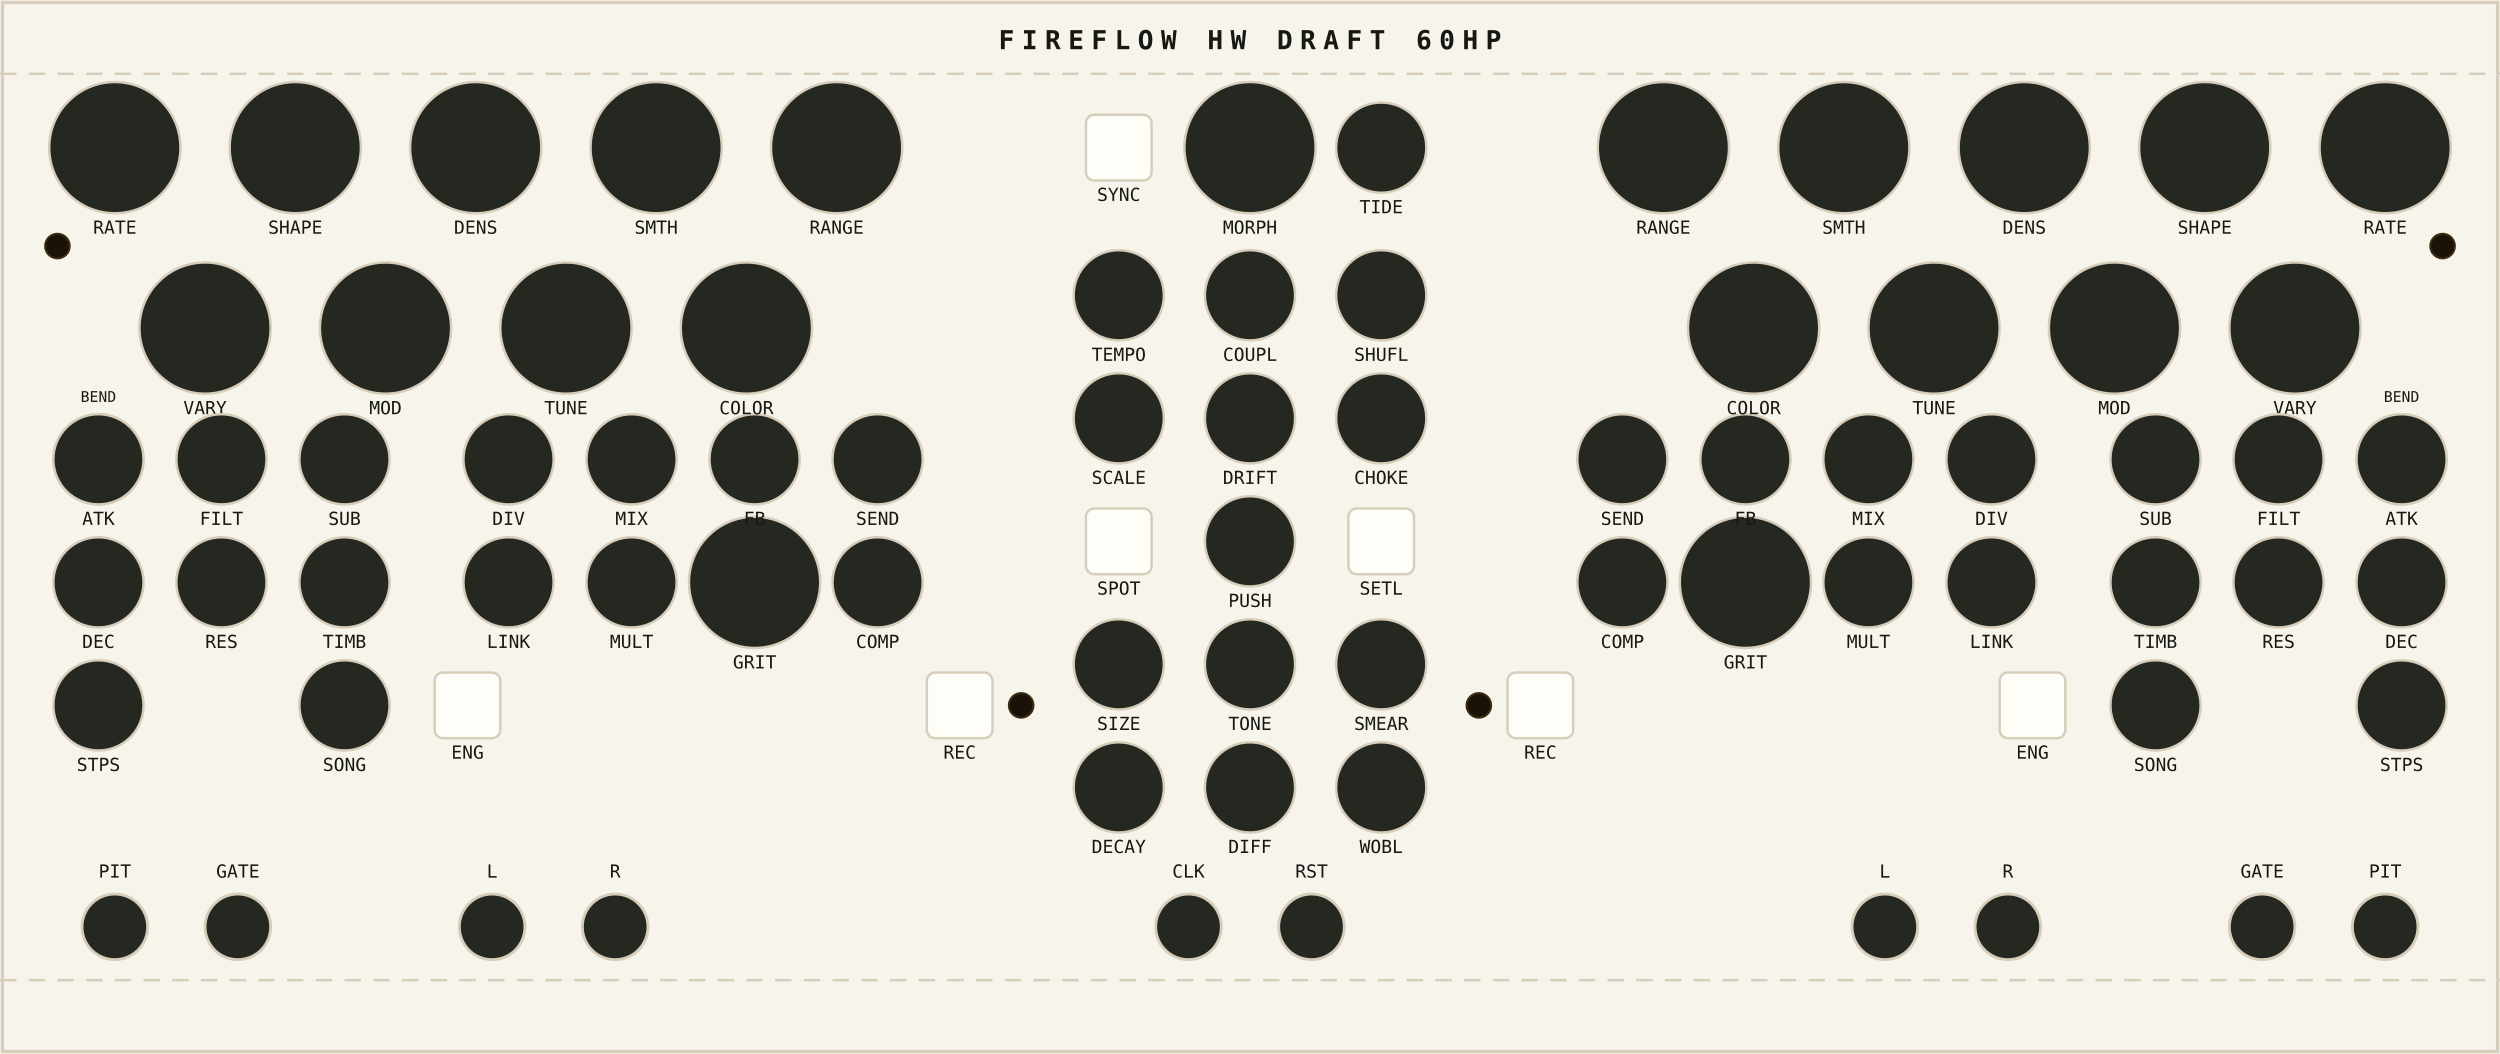
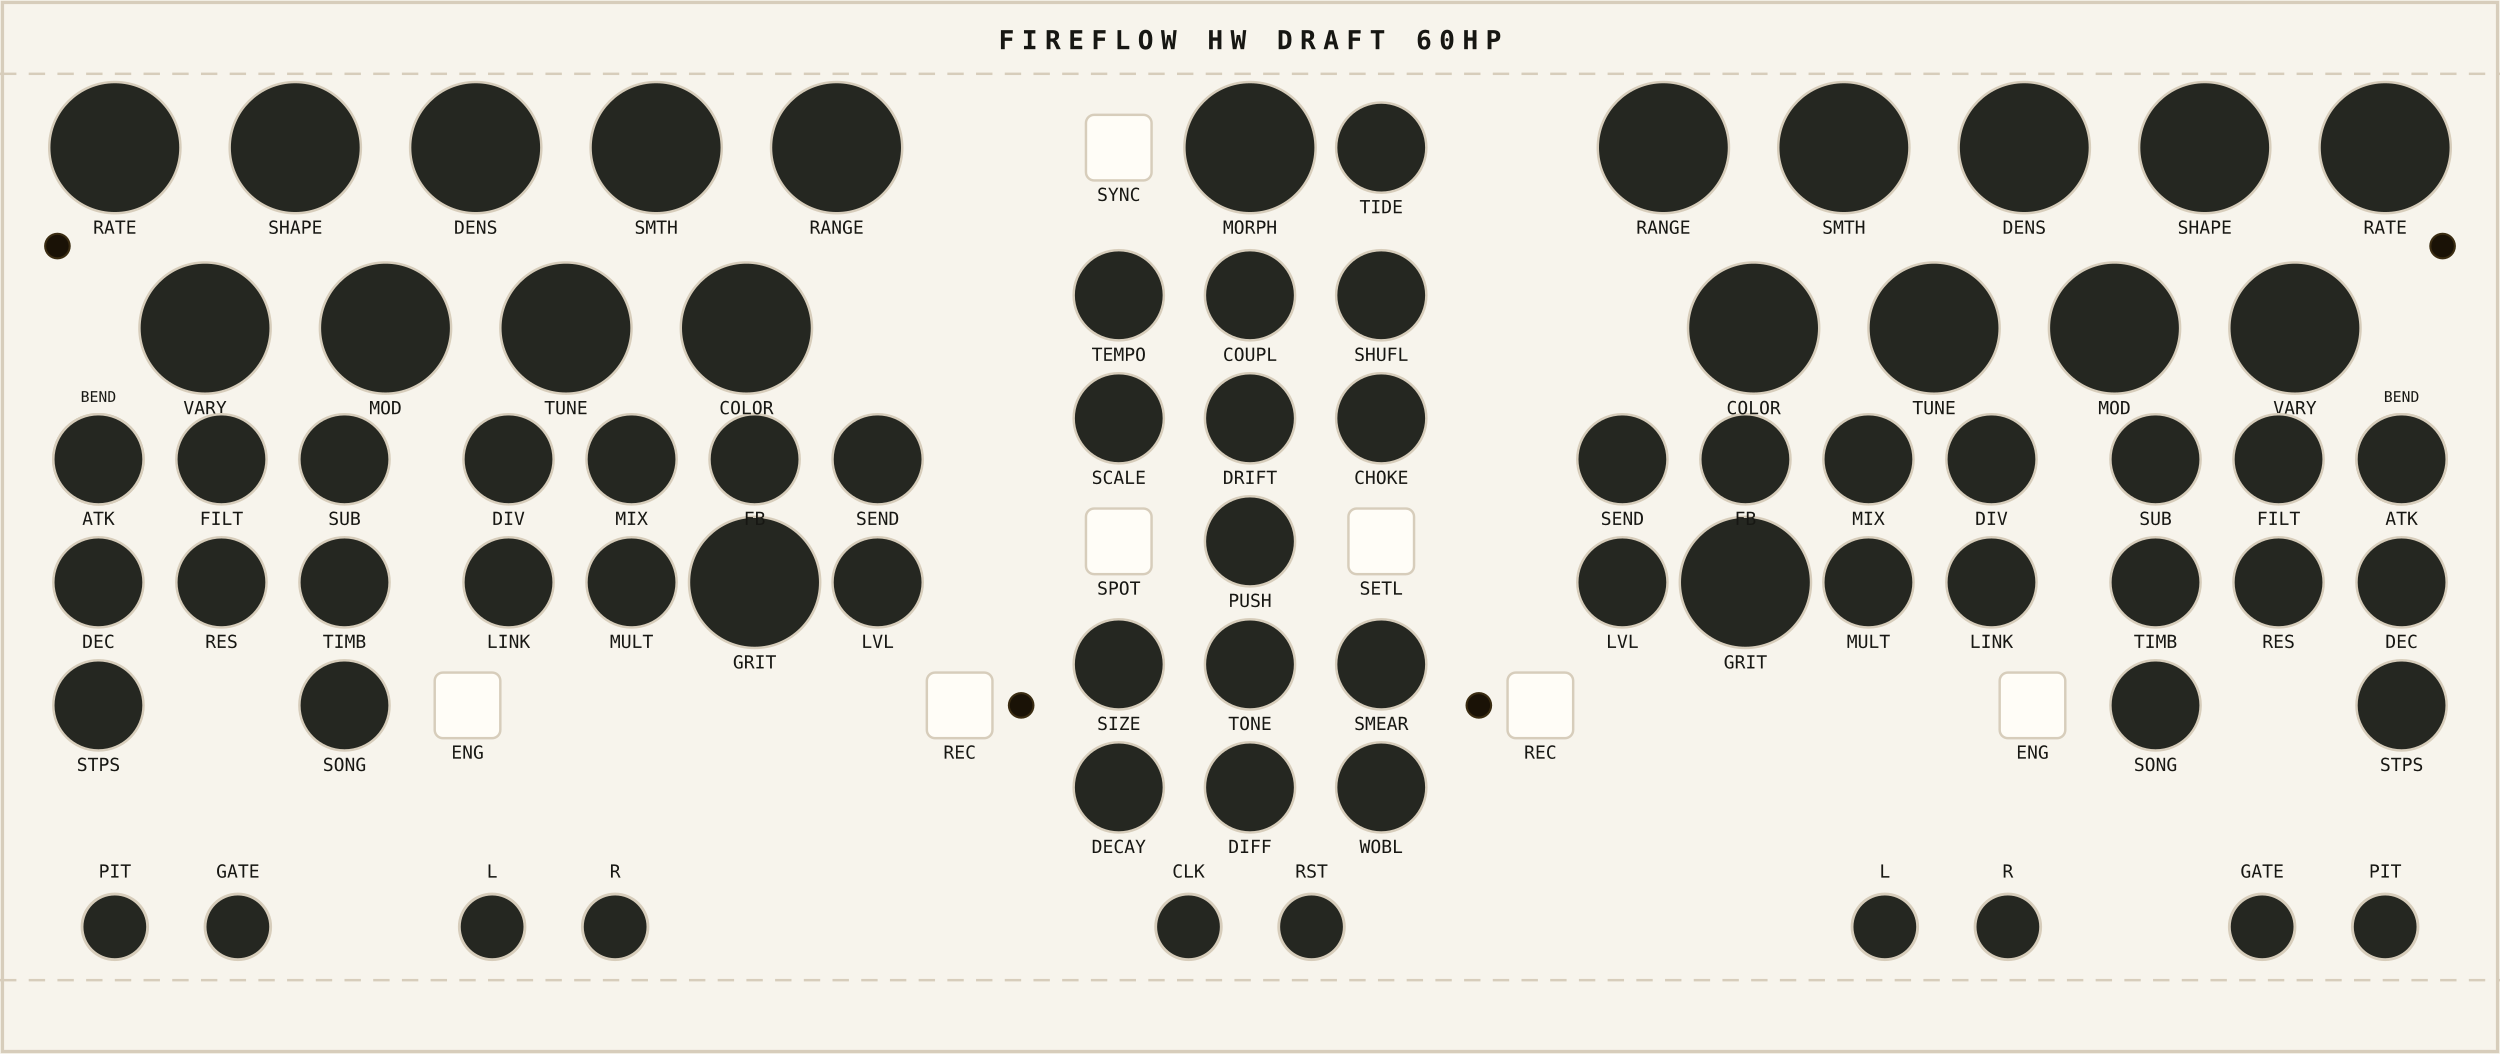
<svg xmlns="http://www.w3.org/2000/svg" width="304.800mm" height="128.500mm" viewBox="0 0 304.800 128.500">
  <rect x="0" y="0" width="304.800" height="128.500" fill="#f7f4ec" />
  <rect x="0.3" y="0.3" width="304.200" height="127.900" fill="none" stroke="#d7cdbb" stroke-width="0.4" />
  <line x1="0" y1="9.000" x2="304.800" y2="9.000" stroke="#d7cdbb" stroke-width="0.3" stroke-dasharray="2,1.5" />
  <line x1="0" y1="119.500" x2="304.800" y2="119.500" stroke="#d7cdbb" stroke-width="0.3" stroke-dasharray="2,1.5" />
  <circle cx="14.000" cy="18.000" r="8.000" fill="#252721" stroke="#d7cdbb" stroke-width="0.3" />
  <text x="14.000" y="28.500" fill="#171713" text-anchor="middle" font-family="monospace" font-size="2.2">RATE</text>
  <circle cx="36.000" cy="18.000" r="8.000" fill="#252721" stroke="#d7cdbb" stroke-width="0.3" />
  <text x="36.000" y="28.500" fill="#171713" text-anchor="middle" font-family="monospace" font-size="2.2">SHAPE</text>
  <circle cx="58.000" cy="18.000" r="8.000" fill="#252721" stroke="#d7cdbb" stroke-width="0.3" />
  <text x="58.000" y="28.500" fill="#171713" text-anchor="middle" font-family="monospace" font-size="2.2">DENS</text>
  <circle cx="80.000" cy="18.000" r="8.000" fill="#252721" stroke="#d7cdbb" stroke-width="0.3" />
  <text x="80.000" y="28.500" fill="#171713" text-anchor="middle" font-family="monospace" font-size="2.2">SMTH</text>
  <circle cx="102.000" cy="18.000" r="8.000" fill="#252721" stroke="#d7cdbb" stroke-width="0.3" />
  <text x="102.000" y="28.500" fill="#171713" text-anchor="middle" font-family="monospace" font-size="2.2">RANGE</text>
  <circle cx="25.000" cy="40.000" r="8.000" fill="#252721" stroke="#d7cdbb" stroke-width="0.3" />
  <text x="25.000" y="50.500" fill="#171713" text-anchor="middle" font-family="monospace" font-size="2.2">VARY</text>
  <circle cx="47.000" cy="40.000" r="8.000" fill="#252721" stroke="#d7cdbb" stroke-width="0.3" />
  <text x="47.000" y="50.500" fill="#171713" text-anchor="middle" font-family="monospace" font-size="2.2">MOD</text>
  <circle cx="69.000" cy="40.000" r="8.000" fill="#252721" stroke="#d7cdbb" stroke-width="0.3" />
  <text x="69.000" y="50.500" fill="#171713" text-anchor="middle" font-family="monospace" font-size="2.2">TUNE</text>
  <circle cx="12.000" cy="56.000" r="5.500" fill="#252721" stroke="#d7cdbb" stroke-width="0.3" />
  <text x="12.000" y="64.000" fill="#171713" text-anchor="middle" font-family="monospace" font-size="2.2">ATK</text>
  <circle cx="12.000" cy="71.000" r="5.500" fill="#252721" stroke="#d7cdbb" stroke-width="0.3" />
  <text x="12.000" y="79.000" fill="#171713" text-anchor="middle" font-family="monospace" font-size="2.2">DEC</text>
  <circle cx="27.000" cy="71.000" r="5.500" fill="#252721" stroke="#d7cdbb" stroke-width="0.3" />
  <text x="27.000" y="79.000" fill="#171713" text-anchor="middle" font-family="monospace" font-size="2.2">RES</text>
  <circle cx="42.000" cy="56.000" r="5.500" fill="#252721" stroke="#d7cdbb" stroke-width="0.3" />
  <text x="42.000" y="64.000" fill="#171713" text-anchor="middle" font-family="monospace" font-size="2.2">SUB</text>
  <circle cx="42.000" cy="71.000" r="5.500" fill="#252721" stroke="#d7cdbb" stroke-width="0.3" />
  <text x="42.000" y="79.000" fill="#171713" text-anchor="middle" font-family="monospace" font-size="2.2">TIMB</text>
  <circle cx="77.000" cy="56.000" r="5.500" fill="#252721" stroke="#d7cdbb" stroke-width="0.3" />
  <text x="77.000" y="64.000" fill="#171713" text-anchor="middle" font-family="monospace" font-size="2.2">MIX</text>
  <circle cx="92.000" cy="71.000" r="8.000" fill="#252721" stroke="#d7cdbb" stroke-width="0.3" />
  <text x="92.000" y="81.500" fill="#171713" text-anchor="middle" font-family="monospace" font-size="2.2">GRIT</text>
  <circle cx="107.000" cy="71.000" r="5.500" fill="#252721" stroke="#d7cdbb" stroke-width="0.3" />
-   <text x="107.000" y="79.000" fill="#171713" text-anchor="middle" font-family="monospace" font-size="2.2">COMP</text>
+   <text x="107.000" y="79.000" fill="#171713" text-anchor="middle" font-family="monospace" font-size="2.2">LVL</text>
  <circle cx="12.000" cy="86.000" r="5.500" fill="#252721" stroke="#d7cdbb" stroke-width="0.3" />
  <text x="12.000" y="94.000" fill="#171713" text-anchor="middle" font-family="monospace" font-size="2.2">STPS</text>
  <rect x="53.000" y="82.000" width="8.000" height="8.000" rx="1.0" fill="#fffdf7" stroke="#d7cdbb" stroke-width="0.3" />
  <text x="57.000" y="92.500" fill="#171713" text-anchor="middle" font-family="monospace" font-size="2.2">ENG</text>
  <circle cx="42.000" cy="86.000" r="5.500" fill="#252721" stroke="#d7cdbb" stroke-width="0.3" />
  <text x="42.000" y="94.000" fill="#171713" text-anchor="middle" font-family="monospace" font-size="2.2">SONG</text>
  <circle cx="290.800" cy="18.000" r="8.000" fill="#252721" stroke="#d7cdbb" stroke-width="0.3" />
  <text x="290.800" y="28.500" fill="#171713" text-anchor="middle" font-family="monospace" font-size="2.2">RATE</text>
  <circle cx="268.800" cy="18.000" r="8.000" fill="#252721" stroke="#d7cdbb" stroke-width="0.3" />
  <text x="268.800" y="28.500" fill="#171713" text-anchor="middle" font-family="monospace" font-size="2.2">SHAPE</text>
  <circle cx="246.800" cy="18.000" r="8.000" fill="#252721" stroke="#d7cdbb" stroke-width="0.3" />
  <text x="246.800" y="28.500" fill="#171713" text-anchor="middle" font-family="monospace" font-size="2.2">DENS</text>
  <circle cx="224.800" cy="18.000" r="8.000" fill="#252721" stroke="#d7cdbb" stroke-width="0.3" />
  <text x="224.800" y="28.500" fill="#171713" text-anchor="middle" font-family="monospace" font-size="2.2">SMTH</text>
  <circle cx="202.800" cy="18.000" r="8.000" fill="#252721" stroke="#d7cdbb" stroke-width="0.3" />
  <text x="202.800" y="28.500" fill="#171713" text-anchor="middle" font-family="monospace" font-size="2.2">RANGE</text>
  <circle cx="279.800" cy="40.000" r="8.000" fill="#252721" stroke="#d7cdbb" stroke-width="0.3" />
  <text x="279.800" y="50.500" fill="#171713" text-anchor="middle" font-family="monospace" font-size="2.2">VARY</text>
  <circle cx="257.800" cy="40.000" r="8.000" fill="#252721" stroke="#d7cdbb" stroke-width="0.3" />
  <text x="257.800" y="50.500" fill="#171713" text-anchor="middle" font-family="monospace" font-size="2.2">MOD</text>
  <circle cx="235.800" cy="40.000" r="8.000" fill="#252721" stroke="#d7cdbb" stroke-width="0.3" />
  <text x="235.800" y="50.500" fill="#171713" text-anchor="middle" font-family="monospace" font-size="2.2">TUNE</text>
  <circle cx="292.800" cy="56.000" r="5.500" fill="#252721" stroke="#d7cdbb" stroke-width="0.3" />
  <text x="292.800" y="64.000" fill="#171713" text-anchor="middle" font-family="monospace" font-size="2.2">ATK</text>
  <circle cx="292.800" cy="71.000" r="5.500" fill="#252721" stroke="#d7cdbb" stroke-width="0.3" />
  <text x="292.800" y="79.000" fill="#171713" text-anchor="middle" font-family="monospace" font-size="2.2">DEC</text>
  <circle cx="277.800" cy="71.000" r="5.500" fill="#252721" stroke="#d7cdbb" stroke-width="0.3" />
  <text x="277.800" y="79.000" fill="#171713" text-anchor="middle" font-family="monospace" font-size="2.2">RES</text>
  <circle cx="262.800" cy="56.000" r="5.500" fill="#252721" stroke="#d7cdbb" stroke-width="0.3" />
  <text x="262.800" y="64.000" fill="#171713" text-anchor="middle" font-family="monospace" font-size="2.2">SUB</text>
  <circle cx="262.800" cy="71.000" r="5.500" fill="#252721" stroke="#d7cdbb" stroke-width="0.3" />
  <text x="262.800" y="79.000" fill="#171713" text-anchor="middle" font-family="monospace" font-size="2.2">TIMB</text>
  <circle cx="227.800" cy="56.000" r="5.500" fill="#252721" stroke="#d7cdbb" stroke-width="0.3" />
  <text x="227.800" y="64.000" fill="#171713" text-anchor="middle" font-family="monospace" font-size="2.2">MIX</text>
  <circle cx="212.800" cy="71.000" r="8.000" fill="#252721" stroke="#d7cdbb" stroke-width="0.3" />
  <text x="212.800" y="81.500" fill="#171713" text-anchor="middle" font-family="monospace" font-size="2.2">GRIT</text>
  <circle cx="197.800" cy="71.000" r="5.500" fill="#252721" stroke="#d7cdbb" stroke-width="0.3" />
-   <text x="197.800" y="79.000" fill="#171713" text-anchor="middle" font-family="monospace" font-size="2.2">COMP</text>
+   <text x="197.800" y="79.000" fill="#171713" text-anchor="middle" font-family="monospace" font-size="2.2">LVL</text>
  <circle cx="292.800" cy="86.000" r="5.500" fill="#252721" stroke="#d7cdbb" stroke-width="0.3" />
  <text x="292.800" y="94.000" fill="#171713" text-anchor="middle" font-family="monospace" font-size="2.2">STPS</text>
  <rect x="243.800" y="82.000" width="8.000" height="8.000" rx="1.0" fill="#fffdf7" stroke="#d7cdbb" stroke-width="0.3" />
  <text x="247.800" y="92.500" fill="#171713" text-anchor="middle" font-family="monospace" font-size="2.2">ENG</text>
  <circle cx="262.800" cy="86.000" r="5.500" fill="#252721" stroke="#d7cdbb" stroke-width="0.3" />
  <text x="262.800" y="94.000" fill="#171713" text-anchor="middle" font-family="monospace" font-size="2.2">SONG</text>
  <circle cx="152.400" cy="18.000" r="8.000" fill="#252721" stroke="#d7cdbb" stroke-width="0.3" />
  <text x="152.400" y="28.500" fill="#171713" text-anchor="middle" font-family="monospace" font-size="2.2">MORPH</text>
  <rect x="132.400" y="14.000" width="8.000" height="8.000" rx="1.0" fill="#fffdf7" stroke="#d7cdbb" stroke-width="0.3" />
  <text x="136.400" y="24.500" fill="#171713" text-anchor="middle" font-family="monospace" font-size="2.2">SYNC</text>
  <circle cx="136.400" cy="36.000" r="5.500" fill="#252721" stroke="#d7cdbb" stroke-width="0.3" />
  <text x="136.400" y="44.000" fill="#171713" text-anchor="middle" font-family="monospace" font-size="2.2">TEMPO</text>
  <circle cx="152.400" cy="36.000" r="5.500" fill="#252721" stroke="#d7cdbb" stroke-width="0.3" />
  <text x="152.400" y="44.000" fill="#171713" text-anchor="middle" font-family="monospace" font-size="2.2">COUPL</text>
  <circle cx="136.400" cy="51.000" r="5.500" fill="#252721" stroke="#d7cdbb" stroke-width="0.3" />
  <text x="136.400" y="59.000" fill="#171713" text-anchor="middle" font-family="monospace" font-size="2.2">SCALE</text>
  <circle cx="152.400" cy="51.000" r="5.500" fill="#252721" stroke="#d7cdbb" stroke-width="0.3" />
  <text x="152.400" y="59.000" fill="#171713" text-anchor="middle" font-family="monospace" font-size="2.2">DRIFT</text>
  <rect x="132.400" y="62.000" width="8.000" height="8.000" rx="1.0" fill="#fffdf7" stroke="#d7cdbb" stroke-width="0.3" />
  <text x="136.400" y="72.500" fill="#171713" text-anchor="middle" font-family="monospace" font-size="2.2">SPOT</text>
  <circle cx="152.400" cy="66.000" r="5.500" fill="#252721" stroke="#d7cdbb" stroke-width="0.3" />
  <text x="152.400" y="74.000" fill="#171713" text-anchor="middle" font-family="monospace" font-size="2.2">PUSH</text>
  <rect x="164.400" y="62.000" width="8.000" height="8.000" rx="1.0" fill="#fffdf7" stroke="#d7cdbb" stroke-width="0.3" />
  <text x="168.400" y="72.500" fill="#171713" text-anchor="middle" font-family="monospace" font-size="2.2">SETL</text>
  <circle cx="136.400" cy="81.000" r="5.500" fill="#252721" stroke="#d7cdbb" stroke-width="0.3" />
  <text x="136.400" y="89.000" fill="#171713" text-anchor="middle" font-family="monospace" font-size="2.2">SIZE</text>
  <circle cx="136.400" cy="96.000" r="5.500" fill="#252721" stroke="#d7cdbb" stroke-width="0.3" />
  <text x="136.400" y="104.000" fill="#171713" text-anchor="middle" font-family="monospace" font-size="2.2">DECAY</text>
  <circle cx="152.400" cy="81.000" r="5.500" fill="#252721" stroke="#d7cdbb" stroke-width="0.3" />
  <text x="152.400" y="89.000" fill="#171713" text-anchor="middle" font-family="monospace" font-size="2.2">TONE</text>
  <circle cx="152.400" cy="96.000" r="5.500" fill="#252721" stroke="#d7cdbb" stroke-width="0.3" />
  <text x="152.400" y="104.000" fill="#171713" text-anchor="middle" font-family="monospace" font-size="2.2">DIFF</text>
  <circle cx="168.400" cy="81.000" r="5.500" fill="#252721" stroke="#d7cdbb" stroke-width="0.3" />
  <text x="168.400" y="89.000" fill="#171713" text-anchor="middle" font-family="monospace" font-size="2.2">SMEAR</text>
  <circle cx="168.400" cy="96.000" r="5.500" fill="#252721" stroke="#d7cdbb" stroke-width="0.3" />
  <text x="168.400" y="104.000" fill="#171713" text-anchor="middle" font-family="monospace" font-size="2.2">WOBL</text>
  <circle cx="168.400" cy="51.000" r="5.500" fill="#252721" stroke="#d7cdbb" stroke-width="0.3" />
  <text x="168.400" y="59.000" fill="#171713" text-anchor="middle" font-family="monospace" font-size="2.2">CHOKE</text>
  <circle cx="27.000" cy="56.000" r="5.500" fill="#252721" stroke="#d7cdbb" stroke-width="0.3" />
  <text x="27.000" y="64.000" fill="#171713" text-anchor="middle" font-family="monospace" font-size="2.2">FILT</text>
  <circle cx="277.800" cy="56.000" r="5.500" fill="#252721" stroke="#d7cdbb" stroke-width="0.3" />
  <text x="277.800" y="64.000" fill="#171713" text-anchor="middle" font-family="monospace" font-size="2.2">FILT</text>
  <circle cx="168.400" cy="18.000" r="5.500" fill="#252721" stroke="#d7cdbb" stroke-width="0.3" />
  <text x="168.400" y="26.000" fill="#171713" text-anchor="middle" font-family="monospace" font-size="2.2">TIDE</text>
  <circle cx="62.000" cy="56.000" r="5.500" fill="#252721" stroke="#d7cdbb" stroke-width="0.3" />
  <text x="62.000" y="64.000" fill="#171713" text-anchor="middle" font-family="monospace" font-size="2.2">DIV</text>
  <circle cx="242.800" cy="56.000" r="5.500" fill="#252721" stroke="#d7cdbb" stroke-width="0.3" />
  <text x="242.800" y="64.000" fill="#171713" text-anchor="middle" font-family="monospace" font-size="2.2">DIV</text>
  <circle cx="92.000" cy="56.000" r="5.500" fill="#252721" stroke="#d7cdbb" stroke-width="0.3" />
  <text x="92.000" y="64.000" fill="#171713" text-anchor="middle" font-family="monospace" font-size="2.2">FB</text>
  <circle cx="212.800" cy="56.000" r="5.500" fill="#252721" stroke="#d7cdbb" stroke-width="0.3" />
  <text x="212.800" y="64.000" fill="#171713" text-anchor="middle" font-family="monospace" font-size="2.2">FB</text>
  <circle cx="91.000" cy="40.000" r="8.000" fill="#252721" stroke="#d7cdbb" stroke-width="0.3" />
  <text x="91.000" y="50.500" fill="#171713" text-anchor="middle" font-family="monospace" font-size="2.2">COLOR</text>
  <circle cx="213.800" cy="40.000" r="8.000" fill="#252721" stroke="#d7cdbb" stroke-width="0.3" />
  <text x="213.800" y="50.500" fill="#171713" text-anchor="middle" font-family="monospace" font-size="2.2">COLOR</text>
  <circle cx="62.000" cy="71.000" r="5.500" fill="#252721" stroke="#d7cdbb" stroke-width="0.3" />
  <text x="62.000" y="79.000" fill="#171713" text-anchor="middle" font-family="monospace" font-size="2.2">LINK</text>
  <circle cx="242.800" cy="71.000" r="5.500" fill="#252721" stroke="#d7cdbb" stroke-width="0.3" />
  <text x="242.800" y="79.000" fill="#171713" text-anchor="middle" font-family="monospace" font-size="2.2">LINK</text>
  <circle cx="12.000" cy="56.000" r="5.500" fill="#252721" stroke="#d7cdbb" stroke-width="0.3" />
  <text x="12.000" y="49.000" fill="#171713" text-anchor="middle" font-family="monospace" font-size="1.8">BEND</text>
  <circle cx="292.800" cy="56.000" r="5.500" fill="#252721" stroke="#d7cdbb" stroke-width="0.3" />
  <text x="292.800" y="49.000" fill="#171713" text-anchor="middle" font-family="monospace" font-size="1.8">BEND</text>
  <rect x="113.000" y="82.000" width="8.000" height="8.000" rx="1.0" fill="#fffdf7" stroke="#d7cdbb" stroke-width="0.3" />
  <text x="117.000" y="92.500" fill="#171713" text-anchor="middle" font-family="monospace" font-size="2.2">REC</text>
  <rect x="183.800" y="82.000" width="8.000" height="8.000" rx="1.0" fill="#fffdf7" stroke="#d7cdbb" stroke-width="0.3" />
  <text x="187.800" y="92.500" fill="#171713" text-anchor="middle" font-family="monospace" font-size="2.2">REC</text>
  <circle cx="107.000" cy="56.000" r="5.500" fill="#252721" stroke="#d7cdbb" stroke-width="0.3" />
  <text x="107.000" y="64.000" fill="#171713" text-anchor="middle" font-family="monospace" font-size="2.2">SEND</text>
  <circle cx="197.800" cy="56.000" r="5.500" fill="#252721" stroke="#d7cdbb" stroke-width="0.3" />
  <text x="197.800" y="64.000" fill="#171713" text-anchor="middle" font-family="monospace" font-size="2.2">SEND</text>
  <circle cx="168.400" cy="36.000" r="5.500" fill="#252721" stroke="#d7cdbb" stroke-width="0.3" />
  <text x="168.400" y="44.000" fill="#171713" text-anchor="middle" font-family="monospace" font-size="2.2">SHUFL</text>
  <circle cx="77.000" cy="71.000" r="5.500" fill="#252721" stroke="#d7cdbb" stroke-width="0.3" />
  <text x="77.000" y="79.000" fill="#171713" text-anchor="middle" font-family="monospace" font-size="2.2">MULT</text>
  <circle cx="227.800" cy="71.000" r="5.500" fill="#252721" stroke="#d7cdbb" stroke-width="0.3" />
  <text x="227.800" y="79.000" fill="#171713" text-anchor="middle" font-family="monospace" font-size="2.2">MULT</text>
  <circle cx="60.000" cy="113.000" r="4.000" fill="#252721" stroke="#d7cdbb" stroke-width="0.35" />
  <text x="60.000" y="107.000" fill="#171713" text-anchor="middle" font-family="monospace" font-size="2.2">L</text>
  <circle cx="75.000" cy="113.000" r="4.000" fill="#252721" stroke="#d7cdbb" stroke-width="0.35" />
  <text x="75.000" y="107.000" fill="#171713" text-anchor="middle" font-family="monospace" font-size="2.2">R</text>
  <circle cx="144.900" cy="113.000" r="4.000" fill="#252721" stroke="#d7cdbb" stroke-width="0.35" />
  <text x="144.900" y="107.000" fill="#171713" text-anchor="middle" font-family="monospace" font-size="2.2">CLK</text>
  <circle cx="159.900" cy="113.000" r="4.000" fill="#252721" stroke="#d7cdbb" stroke-width="0.35" />
  <text x="159.900" y="107.000" fill="#171713" text-anchor="middle" font-family="monospace" font-size="2.2">RST</text>
  <circle cx="229.800" cy="113.000" r="4.000" fill="#252721" stroke="#d7cdbb" stroke-width="0.35" />
  <text x="229.800" y="107.000" fill="#171713" text-anchor="middle" font-family="monospace" font-size="2.2">L</text>
  <circle cx="244.800" cy="113.000" r="4.000" fill="#252721" stroke="#d7cdbb" stroke-width="0.35" />
  <text x="244.800" y="107.000" fill="#171713" text-anchor="middle" font-family="monospace" font-size="2.2">R</text>
  <circle cx="14.000" cy="113.000" r="4.000" fill="#252721" stroke="#d7cdbb" stroke-width="0.35" />
  <text x="14.000" y="107.000" fill="#171713" text-anchor="middle" font-family="monospace" font-size="2.2">PIT</text>
  <circle cx="29.000" cy="113.000" r="4.000" fill="#252721" stroke="#d7cdbb" stroke-width="0.35" />
  <text x="29.000" y="107.000" fill="#171713" text-anchor="middle" font-family="monospace" font-size="2.2">GATE</text>
  <circle cx="290.800" cy="113.000" r="4.000" fill="#252721" stroke="#d7cdbb" stroke-width="0.35" />
  <text x="290.800" y="107.000" fill="#171713" text-anchor="middle" font-family="monospace" font-size="2.2">PIT</text>
  <circle cx="275.800" cy="113.000" r="4.000" fill="#252721" stroke="#d7cdbb" stroke-width="0.35" />
  <text x="275.800" y="107.000" fill="#171713" text-anchor="middle" font-family="monospace" font-size="2.2">GATE</text>
  <circle cx="7.000" cy="30.000" r="1.500" fill="#1a1206" stroke="#3a2c12" stroke-width="0.25" />
  <circle cx="297.800" cy="30.000" r="1.500" fill="#1a1206" stroke="#3a2c12" stroke-width="0.25" />
  <circle cx="124.500" cy="86.000" r="1.500" fill="#1a1206" stroke="#3a2c12" stroke-width="0.25" />
  <circle cx="180.300" cy="86.000" r="1.500" fill="#1a1206" stroke="#3a2c12" stroke-width="0.25" />
  <text x="152.400" y="6.000" fill="#171713" text-anchor="middle" font-family="monospace" font-size="3.2" letter-spacing="0.9" font-weight="bold">FIREFLOW HW DRAFT 60HP</text>
</svg>
